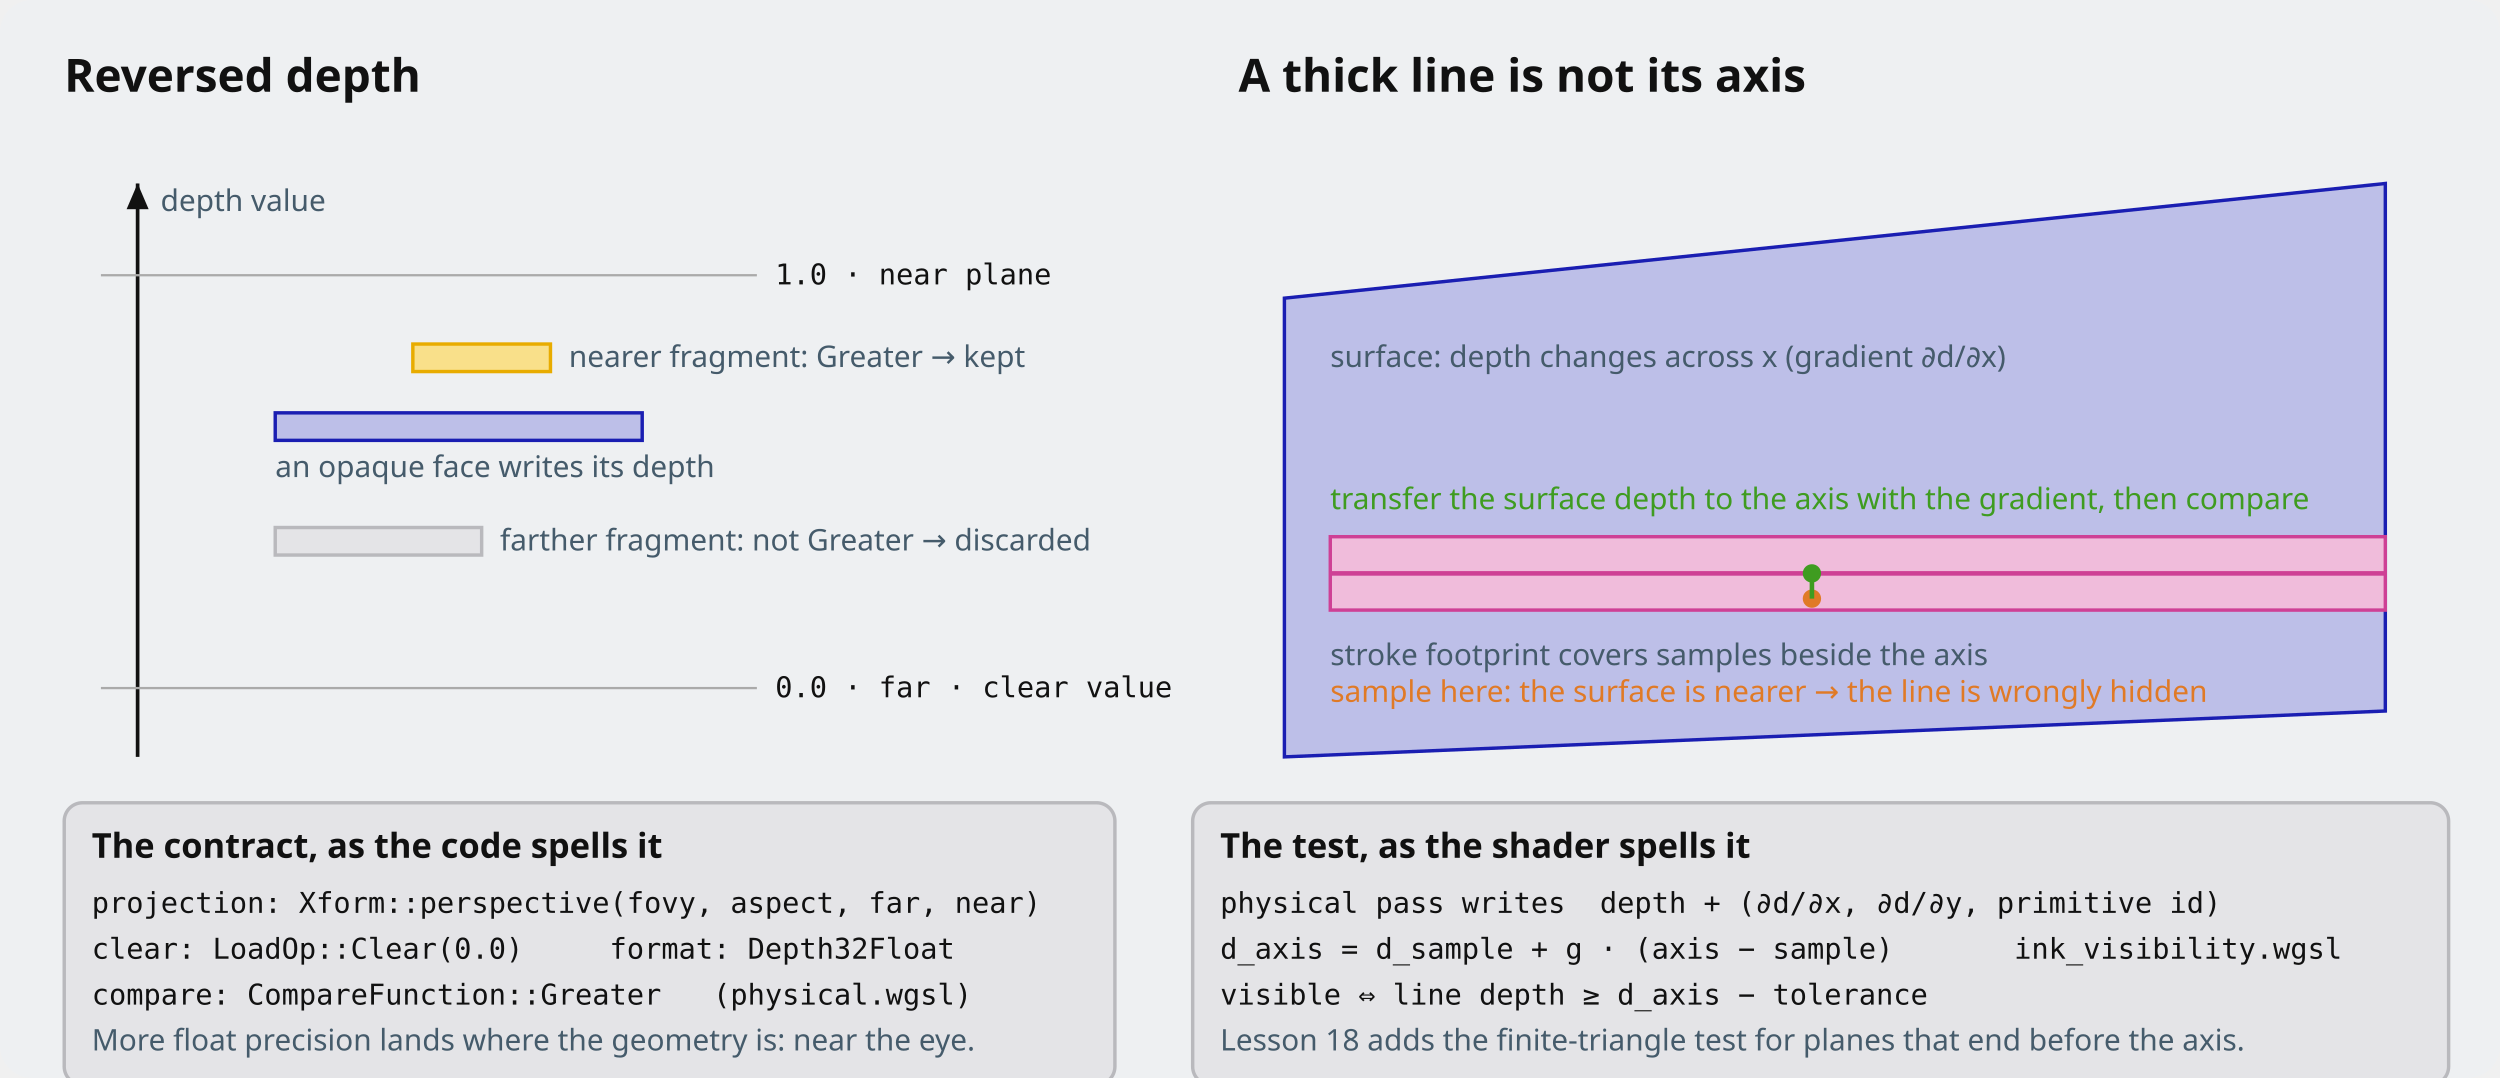
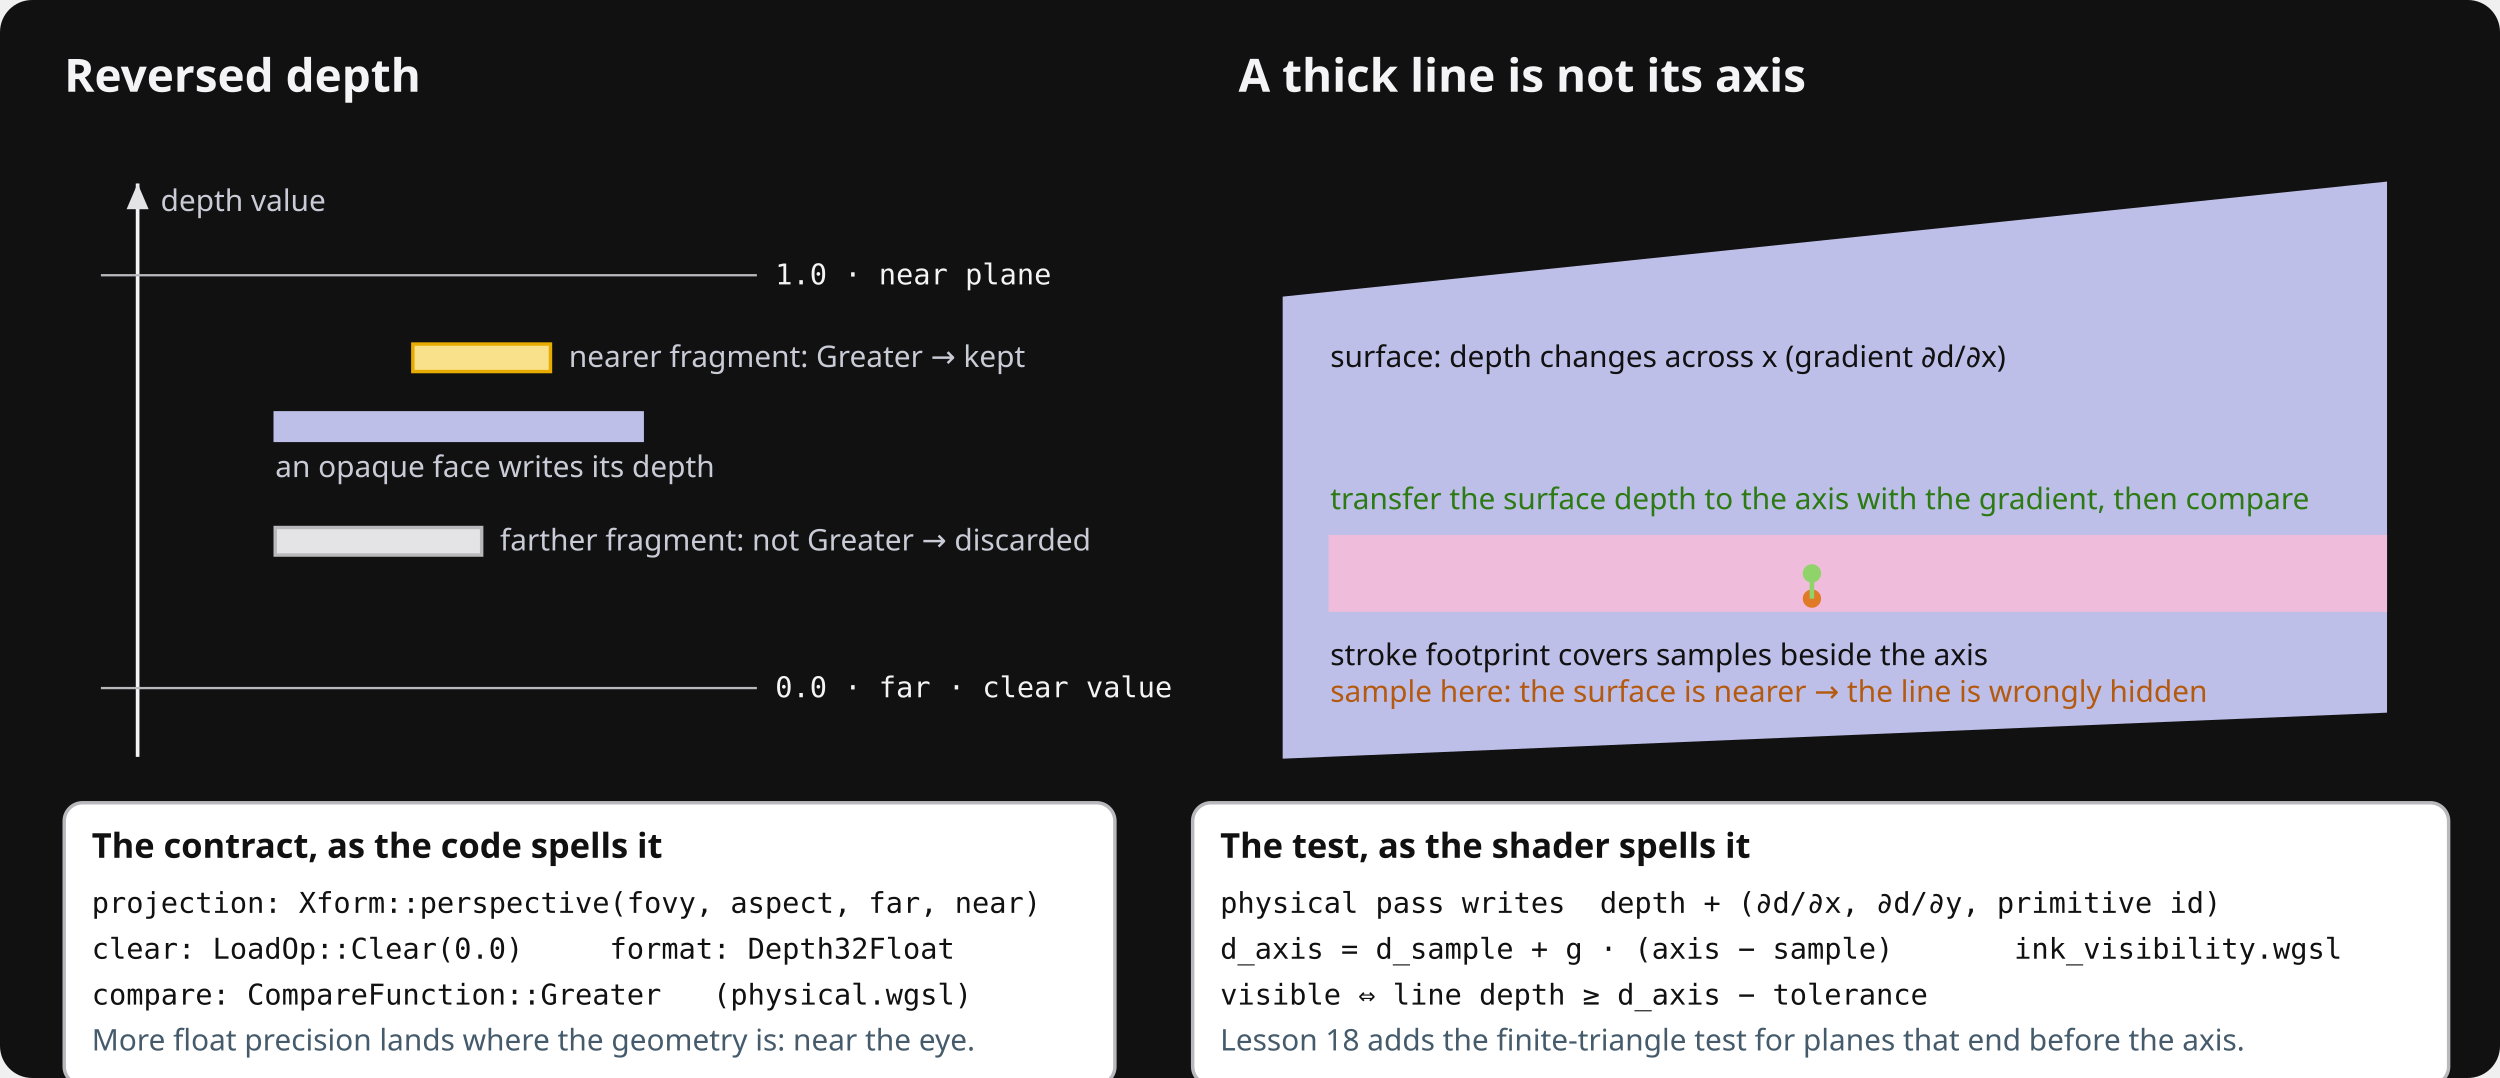
<svg xmlns="http://www.w3.org/2000/svg" viewBox="0 0 1090 470" role="img" aria-labelledby="t d">
  <defs>
    <marker id="a" markerWidth="9" markerHeight="9" refX="7" refY="3" orient="auto">
-       <path d="M0,0 L7,3 L0,6" fill="#111111" />
+       <path d="M0,0 L7,3 L0,6" fill="#e4e4e7" />
    </marker>
  </defs>
-   <style>text{font-family:system-ui,sans-serif;fill:#111111;font-size:13px}.h{font-size:20px;font-weight:700}.l{font-size:15px;font-weight:650}.s{font-size:13px;fill:#455b6b}.m{font-family:"DejaVu Sans Mono","Liberation Mono",monospace;font-size:12.5px;fill:#111111}.ar{fill:none;stroke:#111111;stroke-width:1.6;marker-end:url(#a)}.dash{fill:none;stroke:#e07a26;stroke-width:1.8;stroke-dasharray:7 5}</style>
-   <rect width="100%" height="100%" rx="14" fill="#eef0f2" />
+   <style>text{font-family:system-ui,sans-serif;fill:#f4f4f6;font-size:13px}.h{font-size:20px;font-weight:700}.l{font-size:15px;font-weight:650}.s{font-size:13px;fill:#c9ccd6}.m{font-family:"DejaVu Sans Mono","Liberation Mono",monospace;font-size:12.5px;fill:#f4f4f6}.ar{fill:none;stroke:#e4e4e7;stroke-width:1.6;marker-end:url(#a)}.dash{fill:none;stroke:#e07a26;stroke-width:1.8;stroke-dasharray:7 5}</style>
+   <rect width="100%" height="100%" rx="14" fill="#111111" />
  <text class="h" xml:space="preserve" x="28.0" y="40.0" textLength="155.4" lengthAdjust="spacingAndGlyphs">Reversed depth</text>
-   <line x1="60" y1="330" x2="60" y2="80" stroke="#111111" stroke-width="1.6" marker-end="url(#a)" />
+   <line x1="60" y1="330" x2="60" y2="80" stroke="#f4f4f6" stroke-width="1.6" marker-end="url(#a)" />
  <text class="s" xml:space="preserve" x="70.0" y="92.0" textLength="72.0" lengthAdjust="spacingAndGlyphs">depth value</text>
-   <line x1="44" y1="120" x2="330" y2="120" stroke="#aaaaaa" stroke-width="1" />
+   <line x1="44" y1="120" x2="330" y2="120" stroke="#b9b9bd" stroke-width="1" />
  <text class="m" xml:space="preserve" x="338.0" y="124.0" textLength="120.3" lengthAdjust="spacingAndGlyphs">1.0 · near plane</text>
-   <line x1="44" y1="300" x2="330" y2="300" stroke="#aaaaaa" stroke-width="1" />
+   <line x1="44" y1="300" x2="330" y2="300" stroke="#b9b9bd" stroke-width="1" />
  <text class="m" xml:space="preserve" x="338.0" y="304.0" textLength="173.0" lengthAdjust="spacingAndGlyphs">0.0 · far · clear value</text>
-   <rect x="120" y="180" width="160" height="12" fill="#bdbfe8" stroke="#1a1eb2" stroke-width="1.5" />
+   <rect x="120" y="180" width="160" height="12" fill="#bdbfe8" stroke="#bdbfe8" stroke-width="1.5" />
  <text class="s" xml:space="preserve" x="120.0" y="208.0" textLength="191.4" lengthAdjust="spacingAndGlyphs">an opaque face writes its depth</text>
  <rect x="180" y="150" width="60" height="12" fill="#f9e08a" stroke="#e8ac00" stroke-width="1.5" />
  <text class="s" xml:space="preserve" x="248.0" y="160.0" textLength="200.9" lengthAdjust="spacingAndGlyphs">nearer fragment: Greater → kept</text>
  <rect x="120" y="230" width="90" height="12" fill="#e4e4e7" stroke="#b9b9bd" stroke-width="1.5" />
  <text class="s" xml:space="preserve" x="218.0" y="240.0" textLength="259.5" lengthAdjust="spacingAndGlyphs">farther fragment: not Greater → discarded</text>
-   <rect data-box="0" x="28.0" y="350.0" width="458.1" height="123.0" rx="8" fill="#e4e4e7" stroke="#b9b9bd" stroke-width="1.5" />
-   <text class="l" xml:space="preserve" x="40.0" y="374.0" data-box="0" textLength="248.6" lengthAdjust="spacingAndGlyphs">The contract, as the code spells it</text>
-   <text class="m" xml:space="preserve" x="40.0" y="398.0" data-box="0" textLength="413.6" lengthAdjust="spacingAndGlyphs">projection: Xform::perspective(fovy, aspect, far, near)</text>
-   <text class="m" xml:space="preserve" x="40.0" y="418.0" data-box="0" textLength="376.0" lengthAdjust="spacingAndGlyphs">clear: LoadOp::Clear(0.0)     format: Depth32Float</text>
-   <text class="m" xml:space="preserve" x="40.0" y="438.0" data-box="0" textLength="383.5" lengthAdjust="spacingAndGlyphs">compare: CompareFunction::Greater   (physical.wgsl)</text>
-   <text class="s" xml:space="preserve" x="40.0" y="458.0" data-box="0" textLength="384.7" lengthAdjust="spacingAndGlyphs">More float precision lands where the geometry is: near the eye.</text>
+   <rect data-box="0" x="28.0" y="350.0" width="458.1" height="123.0" rx="8" fill="#ffffff" stroke="#b9b9bd" stroke-width="1.5" />
+   <text class="l" xml:space="preserve" x="40.0" y="374.0" style="fill:#111111" data-box="0" textLength="248.6" lengthAdjust="spacingAndGlyphs">The contract, as the code spells it</text>
+   <text class="m" xml:space="preserve" x="40.0" y="398.0" style="fill:#111111" data-box="0" textLength="413.6" lengthAdjust="spacingAndGlyphs">projection: Xform::perspective(fovy, aspect, far, near)</text>
+   <text class="m" xml:space="preserve" x="40.0" y="418.0" style="fill:#111111" data-box="0" textLength="376.0" lengthAdjust="spacingAndGlyphs">clear: LoadOp::Clear(0.0)     format: Depth32Float</text>
+   <text class="m" xml:space="preserve" x="40.0" y="438.0" style="fill:#111111" data-box="0" textLength="383.5" lengthAdjust="spacingAndGlyphs">compare: CompareFunction::Greater   (physical.wgsl)</text>
+   <text class="s" xml:space="preserve" x="40.0" y="458.0" style="fill:#455b6b" data-box="0" textLength="384.7" lengthAdjust="spacingAndGlyphs">More float precision lands where the geometry is: near the eye.</text>
  <text class="h" xml:space="preserve" x="540.0" y="40.0" textLength="247.2" lengthAdjust="spacingAndGlyphs">A thick line is not its axis</text>
-   <polygon points="560,130 1040,80 1040,310 560,330" fill="#bdbfe8" stroke="#1a1eb2" stroke-width="1.5" />
-   <text class="s" xml:space="preserve" x="580.0" y="160.0" textLength="293.6" lengthAdjust="spacingAndGlyphs">surface: depth changes across x (gradient ∂d/∂x)</text>
-   <rect x="580" y="234" width="460" height="32" fill="#f0bcdb" stroke="#ce4095" stroke-width="1.5" />
-   <line x1="580" y1="250" x2="1040" y2="250" stroke="#ce4095" stroke-width="2" />
-   <text class="s" xml:space="preserve" x="580.0" y="290.0" textLength="286.5" lengthAdjust="spacingAndGlyphs">stroke footprint covers samples beside the axis</text>
+   <polygon points="560,130 1040,80 1040,310 560,330" fill="#bdbfe8" stroke="#bdbfe8" stroke-width="1.5" />
+   <text class="s" xml:space="preserve" x="580.0" y="160.0" style="fill:#111111" textLength="293.6" lengthAdjust="spacingAndGlyphs">surface: depth changes across x (gradient ∂d/∂x)</text>
+   <rect x="580" y="234" width="460" height="32" fill="#f0bcdb" stroke="#f0bcdb" stroke-width="1.5" />
+   <line x1="580" y1="250" x2="1040" y2="250" stroke="#f0bcdb" stroke-width="2" />
+   <text class="s" xml:space="preserve" x="580.0" y="290.0" style="fill:#111111" textLength="286.5" lengthAdjust="spacingAndGlyphs">stroke footprint covers samples beside the axis</text>
  <circle cx="790" cy="261" r="4" fill="#e07a26" />
-   <text class="s" xml:space="preserve" x="580.0" y="306.0" style="fill:#e07a26" textLength="384.2" lengthAdjust="spacingAndGlyphs">sample here: the surface is nearer → the line is wrongly hidden</text>
-   <line x1="790" y1="261" x2="790" y2="250" stroke="#3f9c20" stroke-width="2" />
-   <circle cx="790" cy="250" r="4" fill="#3f9c20" />
-   <text class="s" xml:space="preserve" x="580.0" y="222.0" style="fill:#3f9c20" textLength="426.4" lengthAdjust="spacingAndGlyphs">transfer the surface depth to the axis with the gradient, then compare</text>
-   <rect data-box="1" x="520.0" y="350.0" width="547.6" height="123.0" rx="8" fill="#e4e4e7" stroke="#b9b9bd" stroke-width="1.5" />
-   <text class="l" xml:space="preserve" x="532.0" y="374.0" data-box="1" textLength="231.0" lengthAdjust="spacingAndGlyphs">The test, as the shader spells it</text>
-   <text class="m" xml:space="preserve" x="532.0" y="398.0" data-box="1" textLength="436.1" lengthAdjust="spacingAndGlyphs">physical pass writes  depth + (∂d/∂x, ∂d/∂y, primitive id)</text>
-   <text class="m" xml:space="preserve" x="532.0" y="418.0" data-box="1" textLength="488.8" lengthAdjust="spacingAndGlyphs">d_axis = d_sample + g · (axis − sample)       ink_visibility.wgsl</text>
-   <text class="m" xml:space="preserve" x="532.0" y="438.0" data-box="1" textLength="308.3" lengthAdjust="spacingAndGlyphs">visible ⇔ line depth ≥ d_axis − tolerance</text>
-   <text class="s" xml:space="preserve" x="532.0" y="458.0" data-box="1" textLength="446.2" lengthAdjust="spacingAndGlyphs">Lesson 18 adds the finite-triangle test for planes that end before the axis.</text>
+   <text class="s" xml:space="preserve" x="580.0" y="306.0" style="fill:#b45a10" textLength="384.2" lengthAdjust="spacingAndGlyphs">sample here: the surface is nearer → the line is wrongly hidden</text>
+   <line x1="790" y1="261" x2="790" y2="250" stroke="#8fd36a" stroke-width="2" />
+   <circle cx="790" cy="250" r="4" fill="#8fd36a" />
+   <text class="s" xml:space="preserve" x="580.0" y="222.0" style="fill:#2d7a14" textLength="426.4" lengthAdjust="spacingAndGlyphs">transfer the surface depth to the axis with the gradient, then compare</text>
+   <rect data-box="1" x="520.0" y="350.0" width="547.6" height="123.0" rx="8" fill="#ffffff" stroke="#b9b9bd" stroke-width="1.5" />
+   <text class="l" xml:space="preserve" x="532.0" y="374.0" style="fill:#111111" data-box="1" textLength="231.0" lengthAdjust="spacingAndGlyphs">The test, as the shader spells it</text>
+   <text class="m" xml:space="preserve" x="532.0" y="398.0" style="fill:#111111" data-box="1" textLength="436.1" lengthAdjust="spacingAndGlyphs">physical pass writes  depth + (∂d/∂x, ∂d/∂y, primitive id)</text>
+   <text class="m" xml:space="preserve" x="532.0" y="418.0" style="fill:#111111" data-box="1" textLength="488.8" lengthAdjust="spacingAndGlyphs">d_axis = d_sample + g · (axis − sample)       ink_visibility.wgsl</text>
+   <text class="m" xml:space="preserve" x="532.0" y="438.0" style="fill:#111111" data-box="1" textLength="308.3" lengthAdjust="spacingAndGlyphs">visible ⇔ line depth ≥ d_axis − tolerance</text>
+   <text class="s" xml:space="preserve" x="532.0" y="458.0" style="fill:#455b6b" data-box="1" textLength="446.2" lengthAdjust="spacingAndGlyphs">Lesson 18 adds the finite-triangle test for planes that end before the axis.</text>
</svg>
